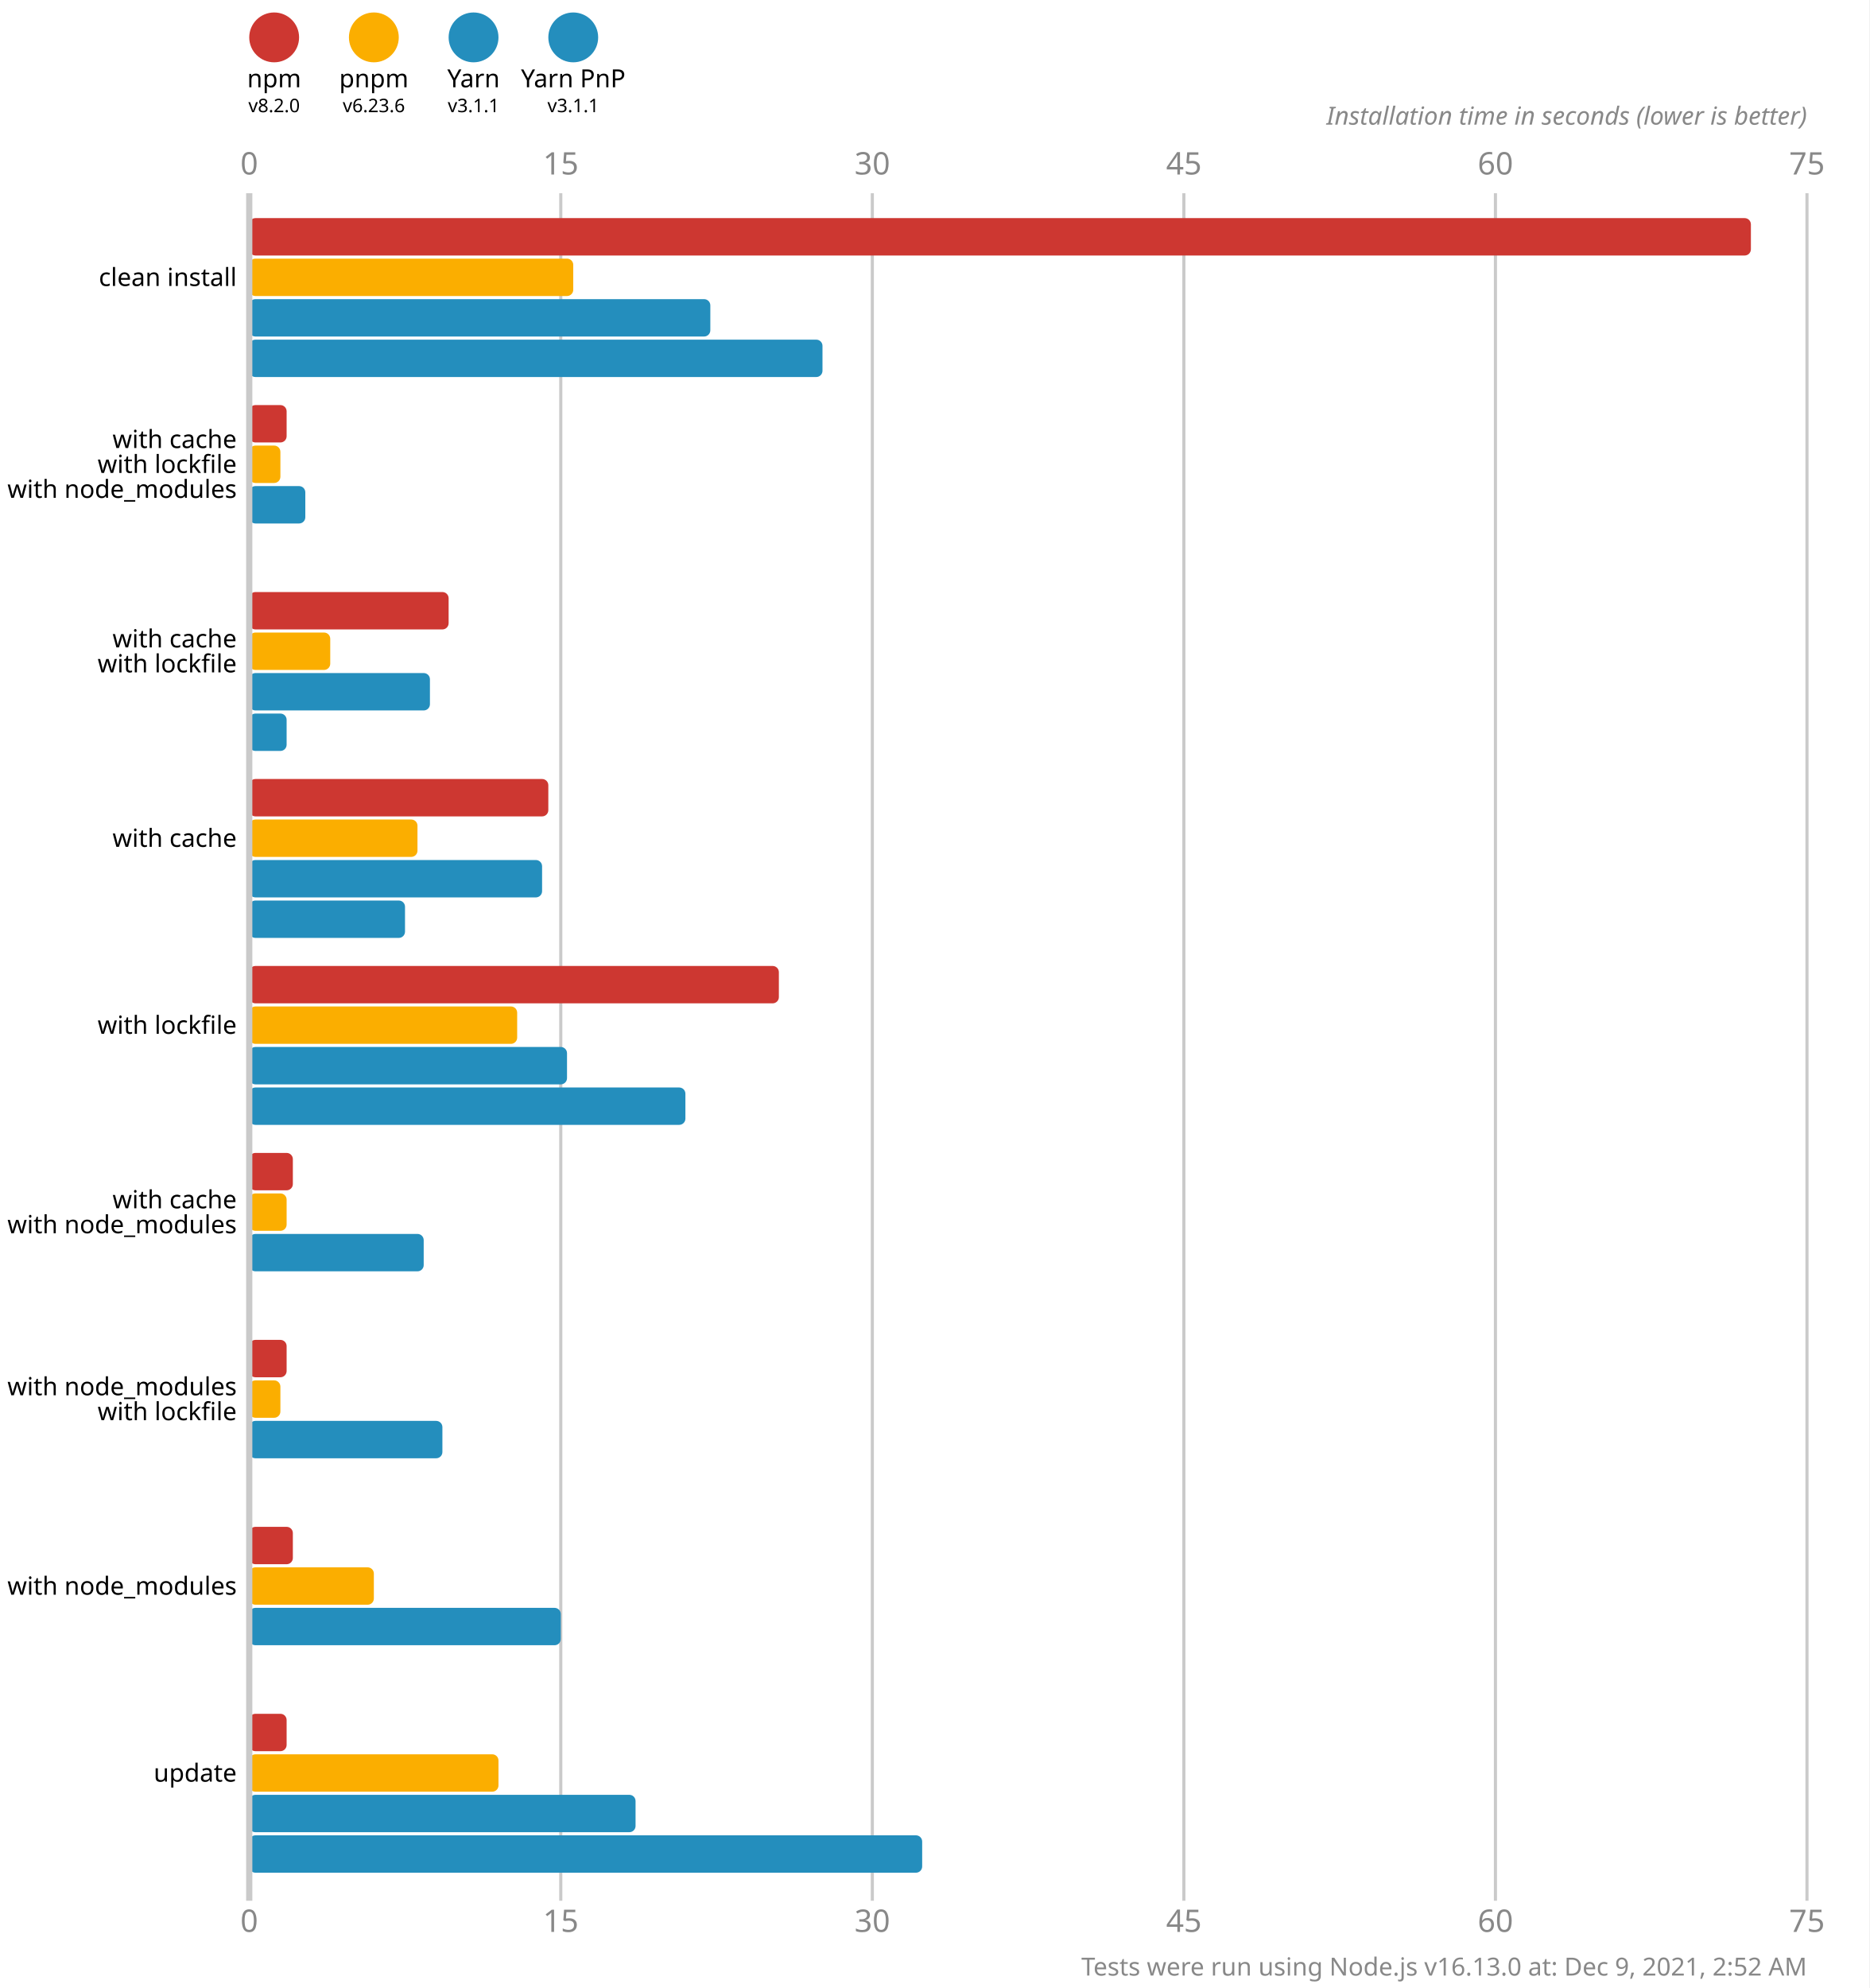
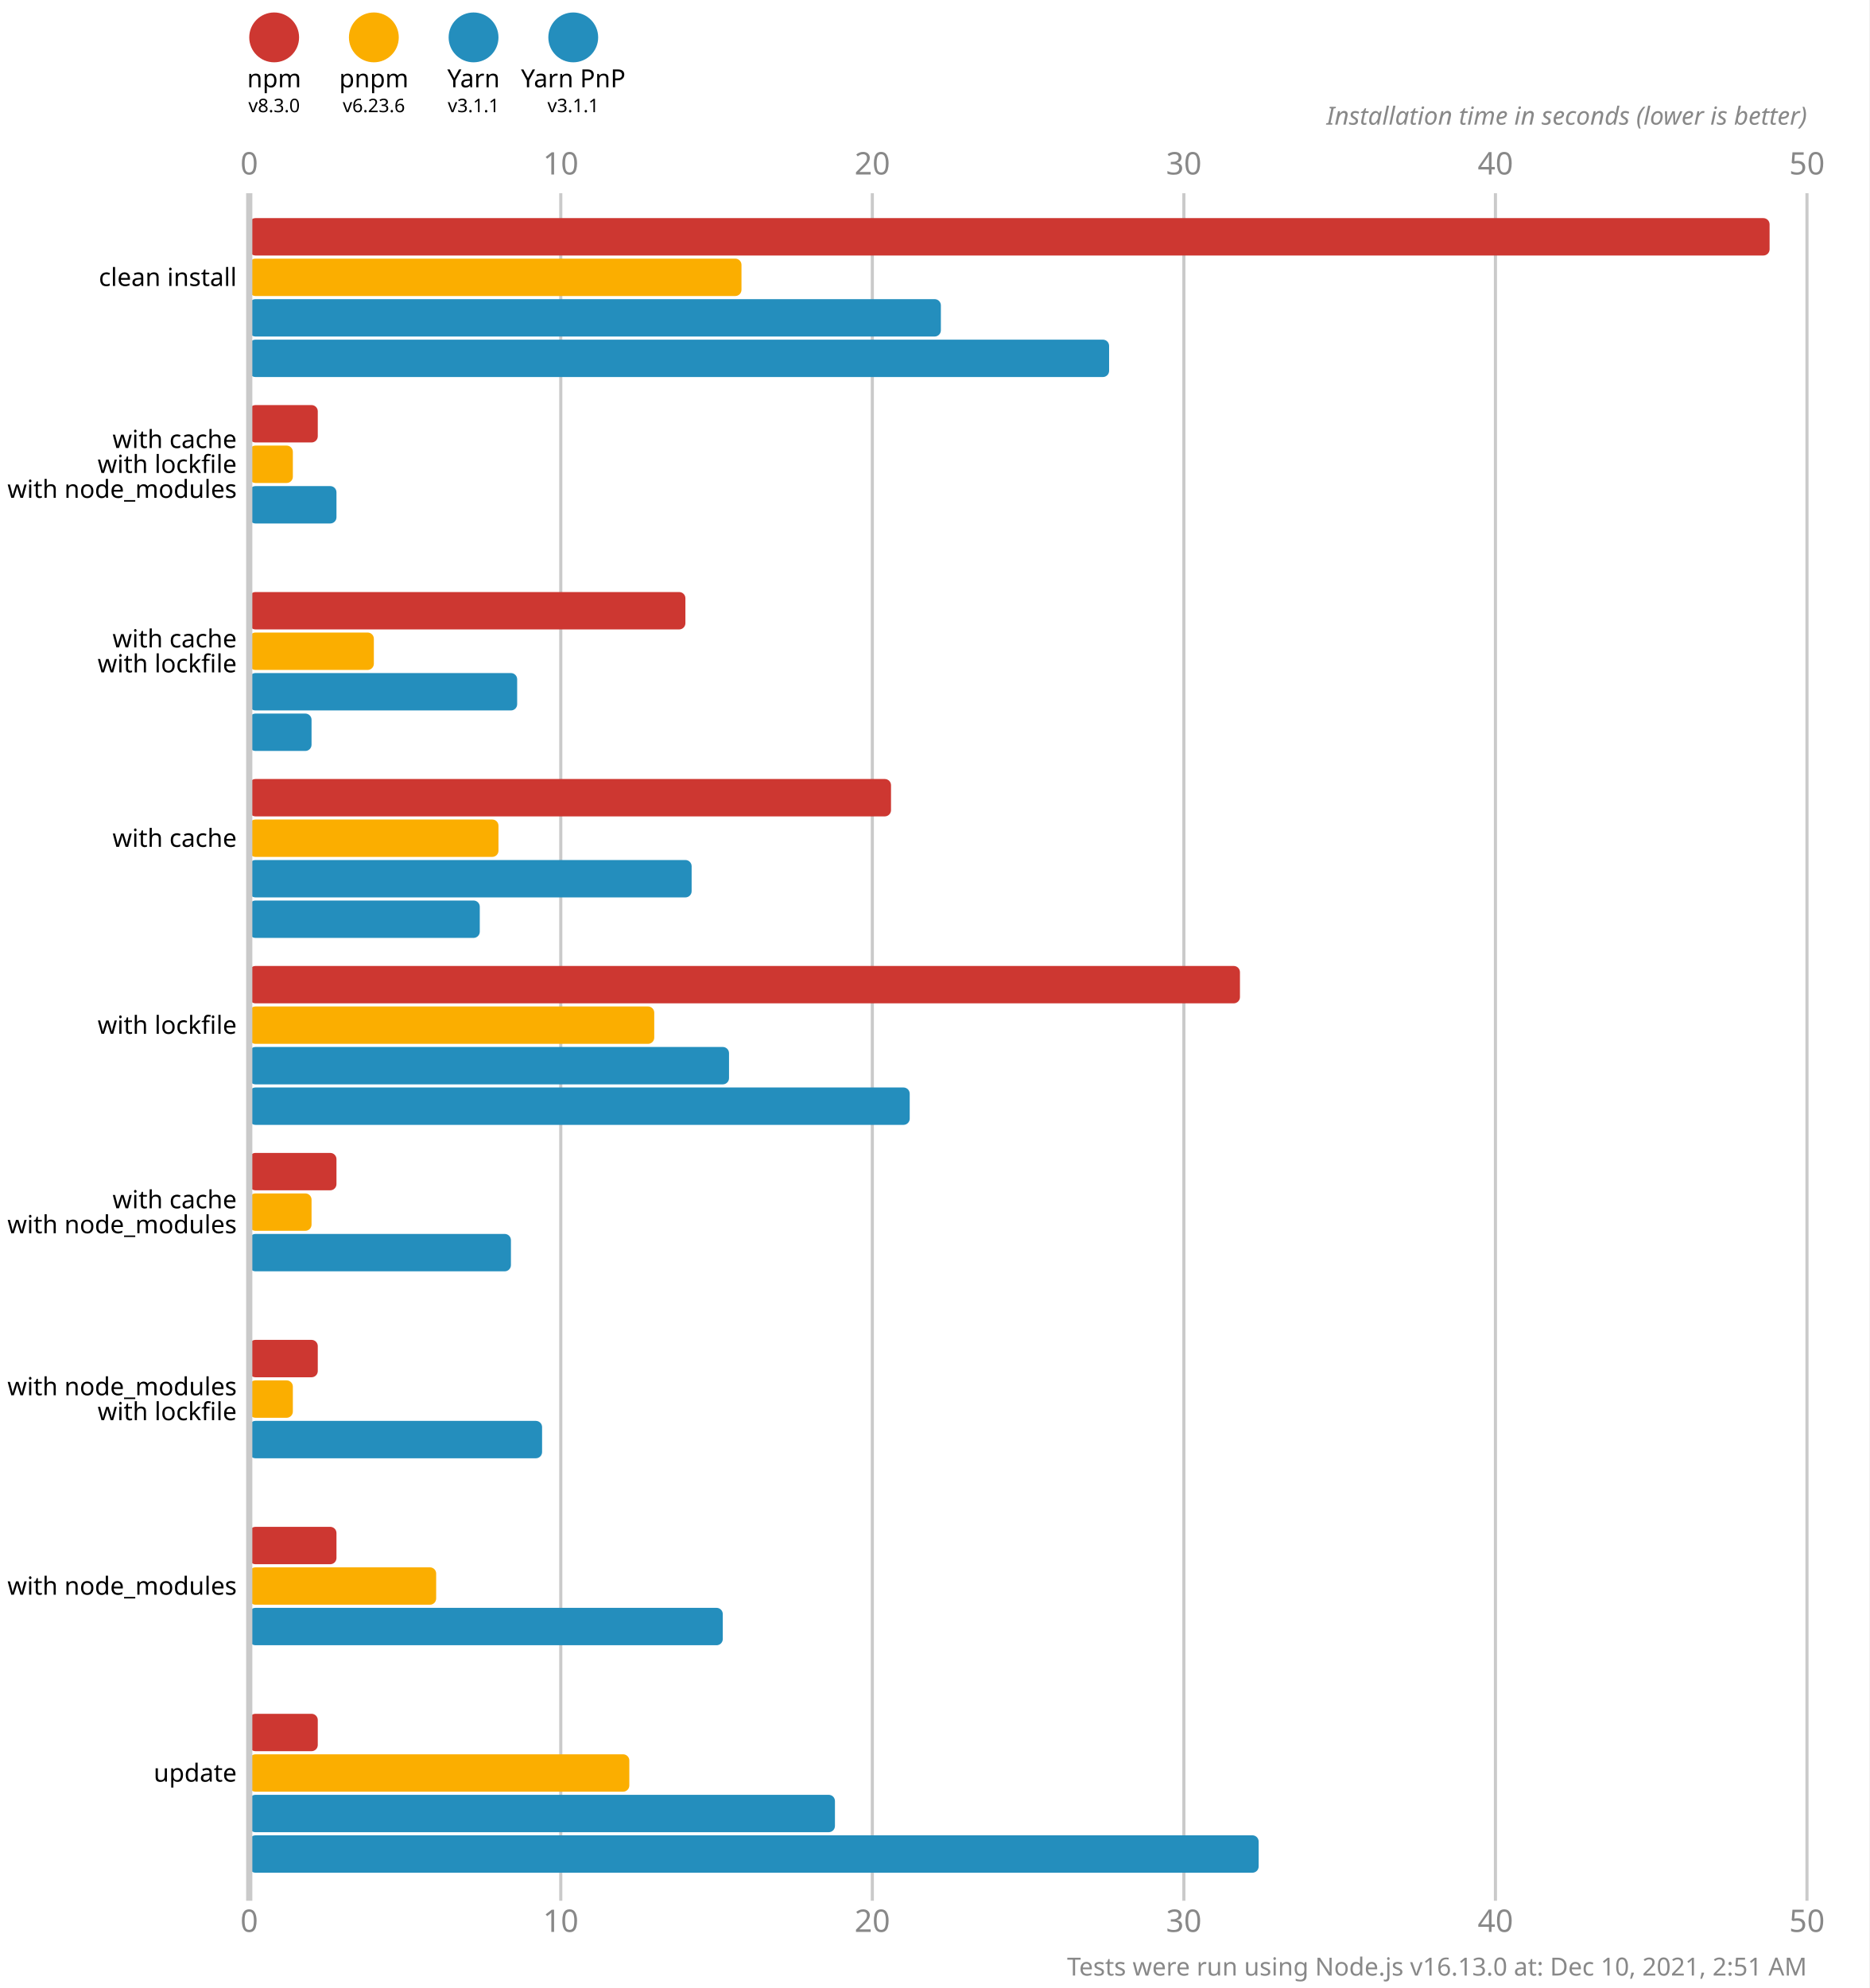
<svg xmlns="http://www.w3.org/2000/svg" version="1.1" viewBox="0 0 300 319">
  <style>
    .font { font-family: sans-serif; }
    .s3 { font-size: 3px; }
    .s4 { font-size: 4px; }
    .s5 { font-size: 5px; }
    .line { stroke: #cacaca; }
    .width { stroke-width: 0.5; }
    .text { fill: #888; }
  </style>
  <rect x="0" y="0" width="300" height="319" fill="#fff" />
  <circle cx="44" cy="6" r="4" fill="#cd3731" />
  <text x="44" y="14" class="font s4" text-anchor="middle">npm</text>
-   <text x="44" y="18" class="font s3" text-anchor="middle">v8.2.0</text>
+   <text x="44" y="18" class="font s3" text-anchor="middle">v8.3.0</text>
  <circle cx="60" cy="6" r="4" fill="#fbae00" />
  <text x="60" y="14" class="font s4" text-anchor="middle">pnpm</text>
  <text x="60" y="18" class="font s3" text-anchor="middle">v6.23.6</text>
  <circle cx="76" cy="6" r="4" fill="#248ebd" />
  <text x="76" y="14" class="font s4" text-anchor="middle">Yarn</text>
  <text x="76" y="18" class="font s3" text-anchor="middle">v3.1.1</text>
  <circle cx="92" cy="6" r="4" fill="#248ebd" />
  <text x="92" y="14" class="font s4" text-anchor="middle">Yarn PnP</text>
  <text x="92" y="18" class="font s3" text-anchor="middle">v3.1.1</text>
  <text x="40" y="28" class="font s5 text" text-anchor="middle">0</text>
  <text x="40" y="310" class="font s5 text" text-anchor="middle">0</text>
  <line x1="90" y1="31" x2="90" y2="305" class="line width" />
-   <text x="90" y="28" class="font s5 text" text-anchor="middle">15</text>
-   <text x="90" y="310" class="font s5 text" text-anchor="middle">15</text>
+   <text x="90" y="28" class="font s5 text" text-anchor="middle">10</text>
+   <text x="90" y="310" class="font s5 text" text-anchor="middle">10</text>
  <line x1="140" y1="31" x2="140" y2="305" class="line width" />
-   <text x="140" y="28" class="font s5 text" text-anchor="middle">30</text>
-   <text x="140" y="310" class="font s5 text" text-anchor="middle">30</text>
+   <text x="140" y="28" class="font s5 text" text-anchor="middle">20</text>
+   <text x="140" y="310" class="font s5 text" text-anchor="middle">20</text>
  <line x1="190" y1="31" x2="190" y2="305" class="line width" />
-   <text x="190" y="28" class="font s5 text" text-anchor="middle">45</text>
-   <text x="190" y="310" class="font s5 text" text-anchor="middle">45</text>
+   <text x="190" y="28" class="font s5 text" text-anchor="middle">30</text>
+   <text x="190" y="310" class="font s5 text" text-anchor="middle">30</text>
  <line x1="240" y1="31" x2="240" y2="305" class="line width" />
-   <text x="240" y="28" class="font s5 text" text-anchor="middle">60</text>
-   <text x="240" y="310" class="font s5 text" text-anchor="middle">60</text>
+   <text x="240" y="28" class="font s5 text" text-anchor="middle">40</text>
+   <text x="240" y="310" class="font s5 text" text-anchor="middle">40</text>
  <line x1="290" y1="31" x2="290" y2="305" class="line width" />
-   <text x="290" y="28" class="font s5 text" text-anchor="middle">75</text>
-   <text x="290" y="310" class="font s5 text" text-anchor="middle">75</text>
+   <text x="290" y="28" class="font s5 text" text-anchor="middle">50</text>
+   <text x="290" y="310" class="font s5 text" text-anchor="middle">50</text>
  <text x="290" y="20" class="font s4 text" font-style="italic" text-anchor="end">Installation time in seconds (lower is better)</text>
-   <rect x="40" y="35" width="241" height="6" fill="#cd3731" rx="1" ry="1" />
-   <rect x="40" y="41.5" width="52" height="6" fill="#fbae00" rx="1" ry="1" />
-   <rect x="40" y="48" width="74" height="6" fill="#248ebd" rx="1" ry="1" />
-   <rect x="40" y="54.5" width="92" height="6" fill="#248ebd" rx="1" ry="1" />
-   <rect x="40" y="65" width="6" height="6" fill="#cd3731" rx="1" ry="1" />
-   <rect x="40" y="71.5" width="5" height="6" fill="#fbae00" rx="1" ry="1" />
-   <rect x="40" y="78" width="9" height="6" fill="#248ebd" rx="1" ry="1" />
+   <rect x="40" y="35" width="244" height="6" fill="#cd3731" rx="1" ry="1" />
+   <rect x="40" y="41.5" width="79" height="6" fill="#fbae00" rx="1" ry="1" />
+   <rect x="40" y="48" width="111" height="6" fill="#248ebd" rx="1" ry="1" />
+   <rect x="40" y="54.5" width="138" height="6" fill="#248ebd" rx="1" ry="1" />
+   <rect x="40" y="65" width="11" height="6" fill="#cd3731" rx="1" ry="1" />
+   <rect x="40" y="71.5" width="7" height="6" fill="#fbae00" rx="1" ry="1" />
+   <rect x="40" y="78" width="14" height="6" fill="#248ebd" rx="1" ry="1" />
  <rect x="40" y="84.5" width="0" height="6" fill="#248ebd" rx="1" ry="1" />
-   <rect x="40" y="95" width="32" height="6" fill="#cd3731" rx="1" ry="1" />
-   <rect x="40" y="101.5" width="13" height="6" fill="#fbae00" rx="1" ry="1" />
-   <rect x="40" y="108" width="29" height="6" fill="#248ebd" rx="1" ry="1" />
-   <rect x="40" y="114.5" width="6" height="6" fill="#248ebd" rx="1" ry="1" />
-   <rect x="40" y="125" width="48" height="6" fill="#cd3731" rx="1" ry="1" />
-   <rect x="40" y="131.5" width="27" height="6" fill="#fbae00" rx="1" ry="1" />
-   <rect x="40" y="138" width="47" height="6" fill="#248ebd" rx="1" ry="1" />
-   <rect x="40" y="144.5" width="25" height="6" fill="#248ebd" rx="1" ry="1" />
-   <rect x="40" y="155" width="85" height="6" fill="#cd3731" rx="1" ry="1" />
-   <rect x="40" y="161.5" width="43" height="6" fill="#fbae00" rx="1" ry="1" />
-   <rect x="40" y="168" width="51" height="6" fill="#248ebd" rx="1" ry="1" />
-   <rect x="40" y="174.5" width="70" height="6" fill="#248ebd" rx="1" ry="1" />
-   <rect x="40" y="185" width="7" height="6" fill="#cd3731" rx="1" ry="1" />
-   <rect x="40" y="191.5" width="6" height="6" fill="#fbae00" rx="1" ry="1" />
-   <rect x="40" y="198" width="28" height="6" fill="#248ebd" rx="1" ry="1" />
+   <rect x="40" y="95" width="70" height="6" fill="#cd3731" rx="1" ry="1" />
+   <rect x="40" y="101.5" width="20" height="6" fill="#fbae00" rx="1" ry="1" />
+   <rect x="40" y="108" width="43" height="6" fill="#248ebd" rx="1" ry="1" />
+   <rect x="40" y="114.5" width="10" height="6" fill="#248ebd" rx="1" ry="1" />
+   <rect x="40" y="125" width="103" height="6" fill="#cd3731" rx="1" ry="1" />
+   <rect x="40" y="131.5" width="40" height="6" fill="#fbae00" rx="1" ry="1" />
+   <rect x="40" y="138" width="71" height="6" fill="#248ebd" rx="1" ry="1" />
+   <rect x="40" y="144.5" width="37" height="6" fill="#248ebd" rx="1" ry="1" />
+   <rect x="40" y="155" width="159" height="6" fill="#cd3731" rx="1" ry="1" />
+   <rect x="40" y="161.5" width="65" height="6" fill="#fbae00" rx="1" ry="1" />
+   <rect x="40" y="168" width="77" height="6" fill="#248ebd" rx="1" ry="1" />
+   <rect x="40" y="174.5" width="106" height="6" fill="#248ebd" rx="1" ry="1" />
+   <rect x="40" y="185" width="14" height="6" fill="#cd3731" rx="1" ry="1" />
+   <rect x="40" y="191.5" width="10" height="6" fill="#fbae00" rx="1" ry="1" />
+   <rect x="40" y="198" width="42" height="6" fill="#248ebd" rx="1" ry="1" />
  <rect x="40" y="204.5" width="0" height="6" fill="#248ebd" rx="1" ry="1" />
-   <rect x="40" y="215" width="6" height="6" fill="#cd3731" rx="1" ry="1" />
-   <rect x="40" y="221.5" width="5" height="6" fill="#fbae00" rx="1" ry="1" />
-   <rect x="40" y="228" width="31" height="6" fill="#248ebd" rx="1" ry="1" />
+   <rect x="40" y="215" width="11" height="6" fill="#cd3731" rx="1" ry="1" />
+   <rect x="40" y="221.5" width="7" height="6" fill="#fbae00" rx="1" ry="1" />
+   <rect x="40" y="228" width="47" height="6" fill="#248ebd" rx="1" ry="1" />
  <rect x="40" y="234.5" width="0" height="6" fill="#248ebd" rx="1" ry="1" />
-   <rect x="40" y="245" width="7" height="6" fill="#cd3731" rx="1" ry="1" />
-   <rect x="40" y="251.5" width="20" height="6" fill="#fbae00" rx="1" ry="1" />
-   <rect x="40" y="258" width="50" height="6" fill="#248ebd" rx="1" ry="1" />
+   <rect x="40" y="245" width="14" height="6" fill="#cd3731" rx="1" ry="1" />
+   <rect x="40" y="251.5" width="30" height="6" fill="#fbae00" rx="1" ry="1" />
+   <rect x="40" y="258" width="76" height="6" fill="#248ebd" rx="1" ry="1" />
  <rect x="40" y="264.5" width="0" height="6" fill="#248ebd" rx="1" ry="1" />
-   <rect x="40" y="275" width="6" height="6" fill="#cd3731" rx="1" ry="1" />
-   <rect x="40" y="281.5" width="40" height="6" fill="#fbae00" rx="1" ry="1" />
-   <rect x="40" y="288" width="62" height="6" fill="#248ebd" rx="1" ry="1" />
-   <rect x="40" y="294.5" width="108" height="6" fill="#248ebd" rx="1" ry="1" />
+   <rect x="40" y="275" width="11" height="6" fill="#cd3731" rx="1" ry="1" />
+   <rect x="40" y="281.5" width="61" height="6" fill="#fbae00" rx="1" ry="1" />
+   <rect x="40" y="288" width="94" height="6" fill="#248ebd" rx="1" ry="1" />
+   <rect x="40" y="294.5" width="162" height="6" fill="#248ebd" rx="1" ry="1" />
  <line x1="40" y1="31" x2="40" y2="305" class="line" />
  <text x="38" y="44.5" class="font s4" dominant-baseline="middle" text-anchor="end">clean install</text>
  <text x="38" y="70.5" class="font s4" dominant-baseline="middle" text-anchor="end">with cache</text>
  <text x="38" y="74.5" class="font s4" dominant-baseline="middle" text-anchor="end">with lockfile</text>
  <text x="38" y="78.5" class="font s4" dominant-baseline="middle" text-anchor="end">with node_modules</text>
  <text x="38" y="102.5" class="font s4" dominant-baseline="middle" text-anchor="end">with cache</text>
  <text x="38" y="106.5" class="font s4" dominant-baseline="middle" text-anchor="end">with lockfile</text>
  <text x="38" y="134.5" class="font s4" dominant-baseline="middle" text-anchor="end">with cache</text>
  <text x="38" y="164.5" class="font s4" dominant-baseline="middle" text-anchor="end">with lockfile</text>
  <text x="38" y="192.5" class="font s4" dominant-baseline="middle" text-anchor="end">with cache</text>
  <text x="38" y="196.5" class="font s4" dominant-baseline="middle" text-anchor="end">with node_modules</text>
  <text x="38" y="222.5" class="font s4" dominant-baseline="middle" text-anchor="end">with node_modules</text>
  <text x="38" y="226.5" class="font s4" dominant-baseline="middle" text-anchor="end">with lockfile</text>
  <text x="38" y="254.5" class="font s4" dominant-baseline="middle" text-anchor="end">with node_modules</text>
  <text x="38" y="284.5" class="font s4" dominant-baseline="middle" text-anchor="end">update</text>
-   <text x="290" y="317" class="font s4 text" text-anchor="end">Tests were run using Node.js v16.13.0 at: Dec 9, 2021, 2:52 AM</text>
+   <text x="290" y="317" class="font s4 text" text-anchor="end">Tests were run using Node.js v16.13.0 at: Dec 10, 2021, 2:51 AM</text>
</svg>
